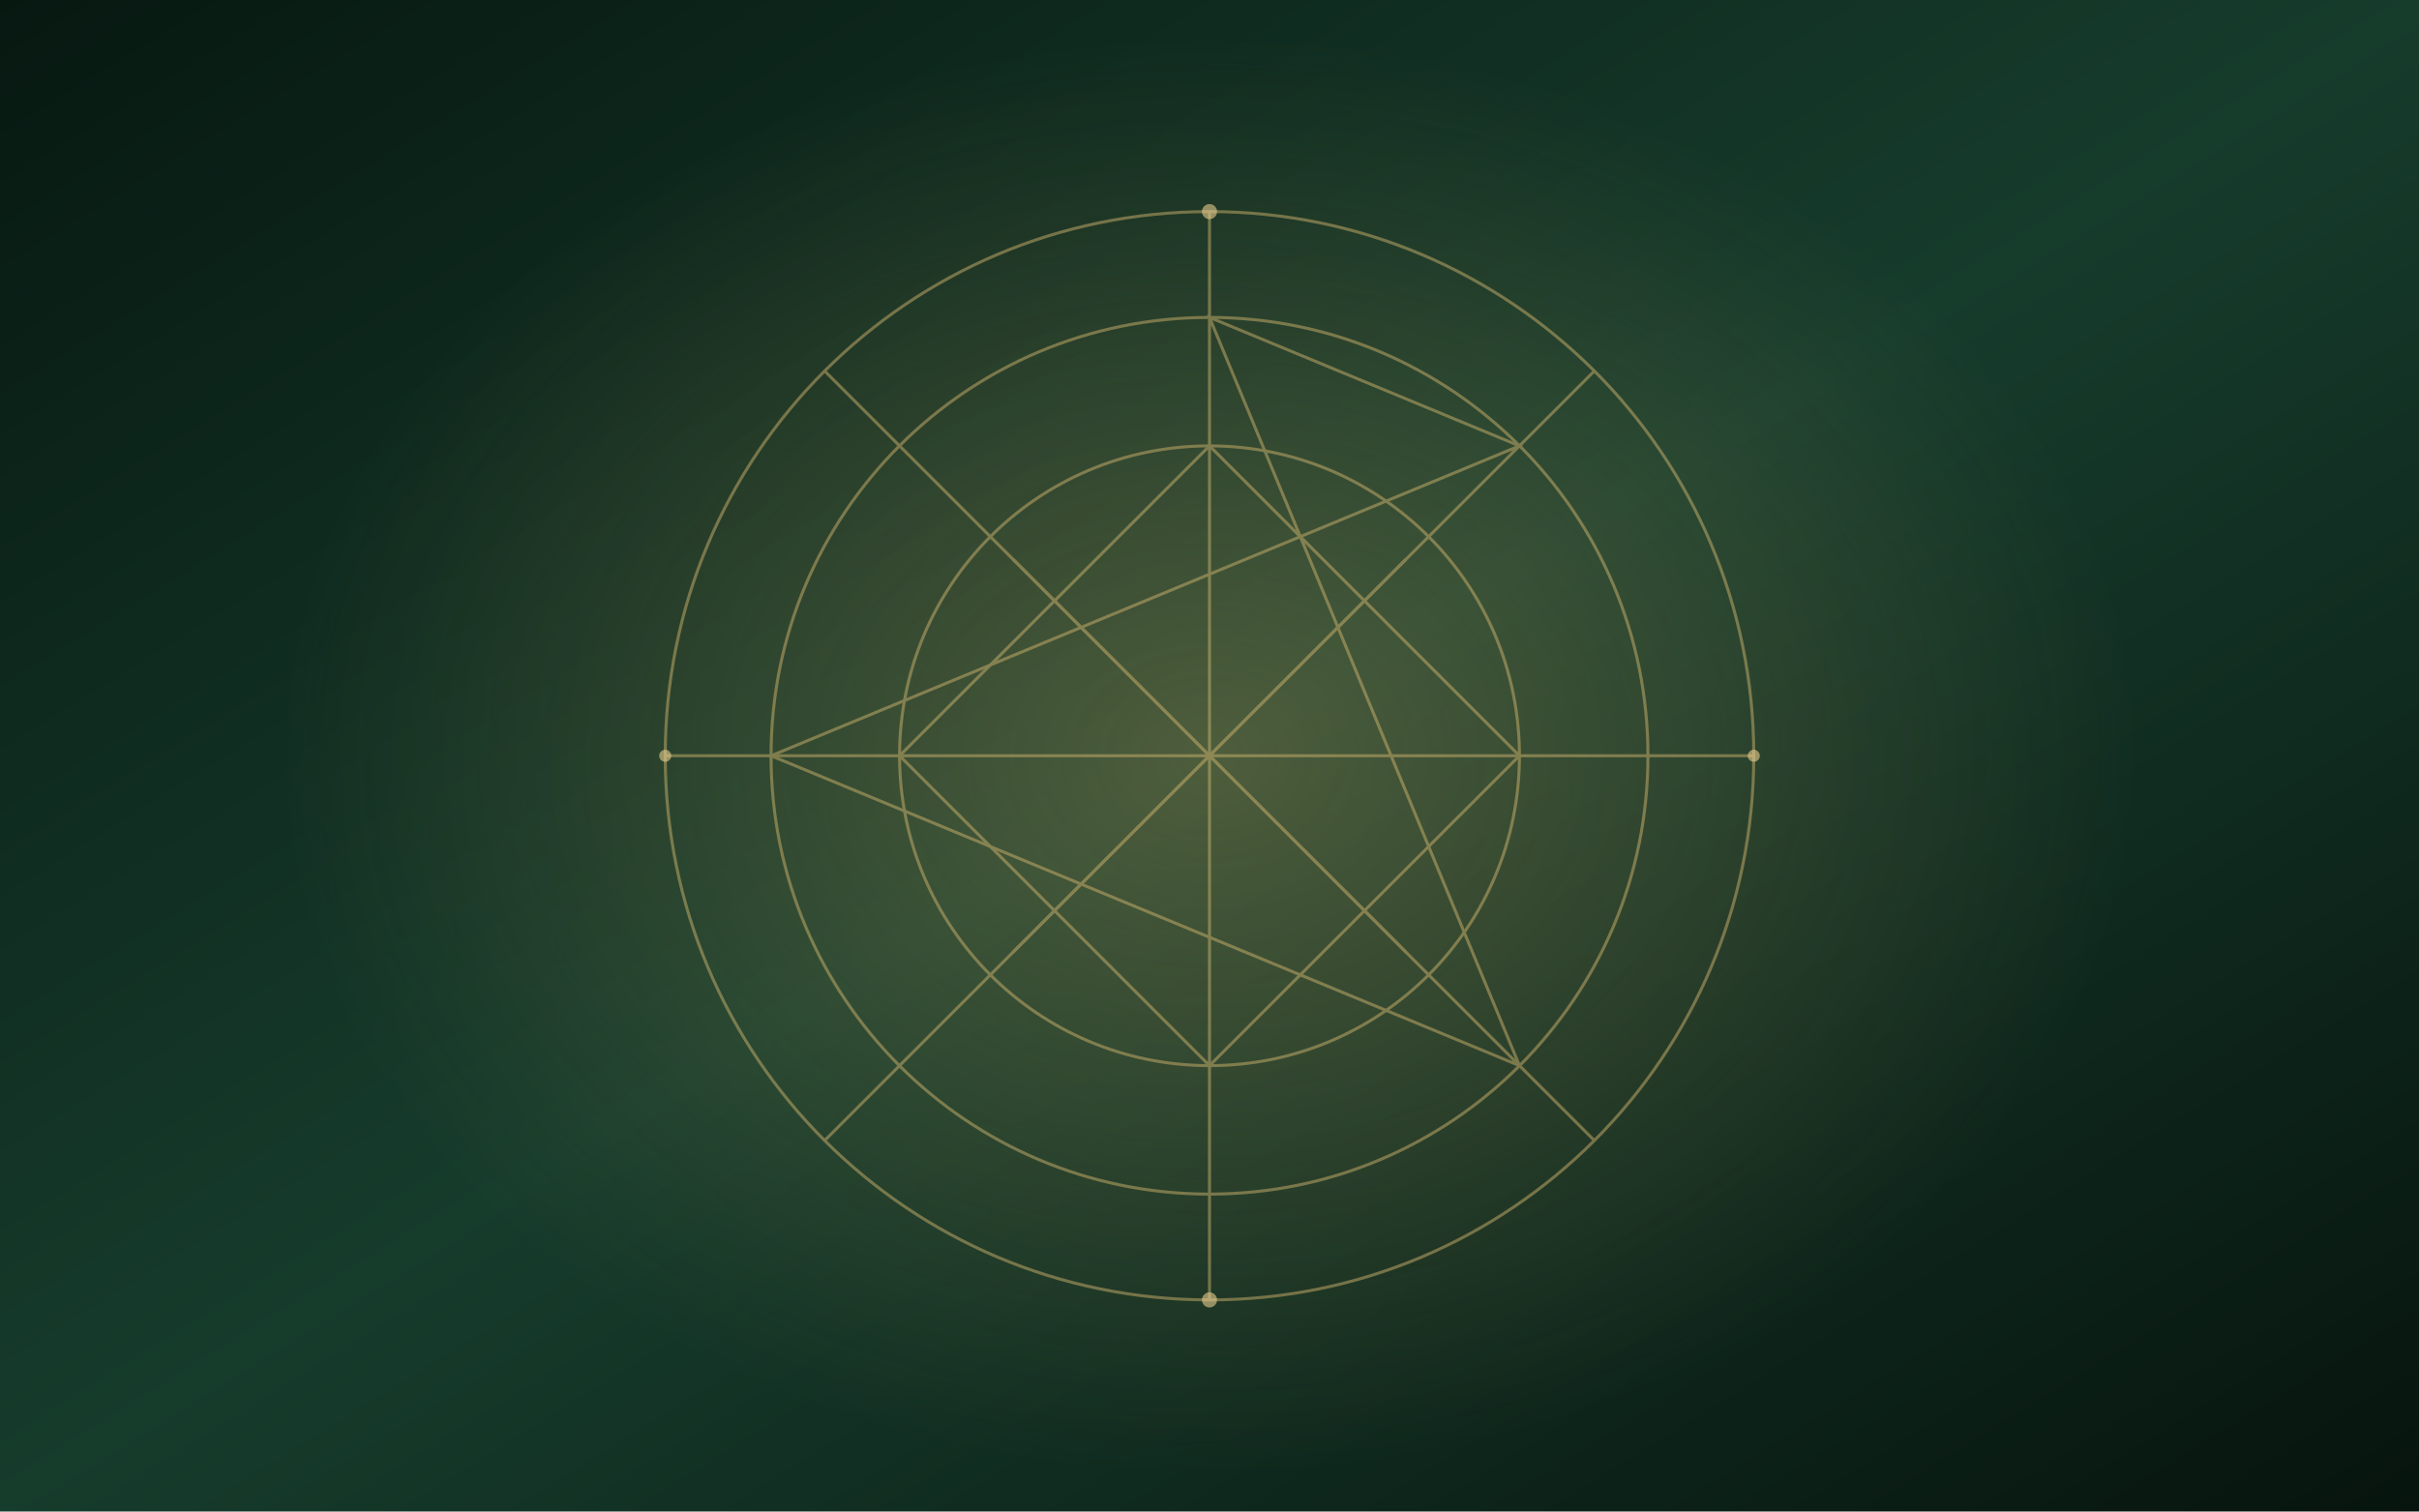
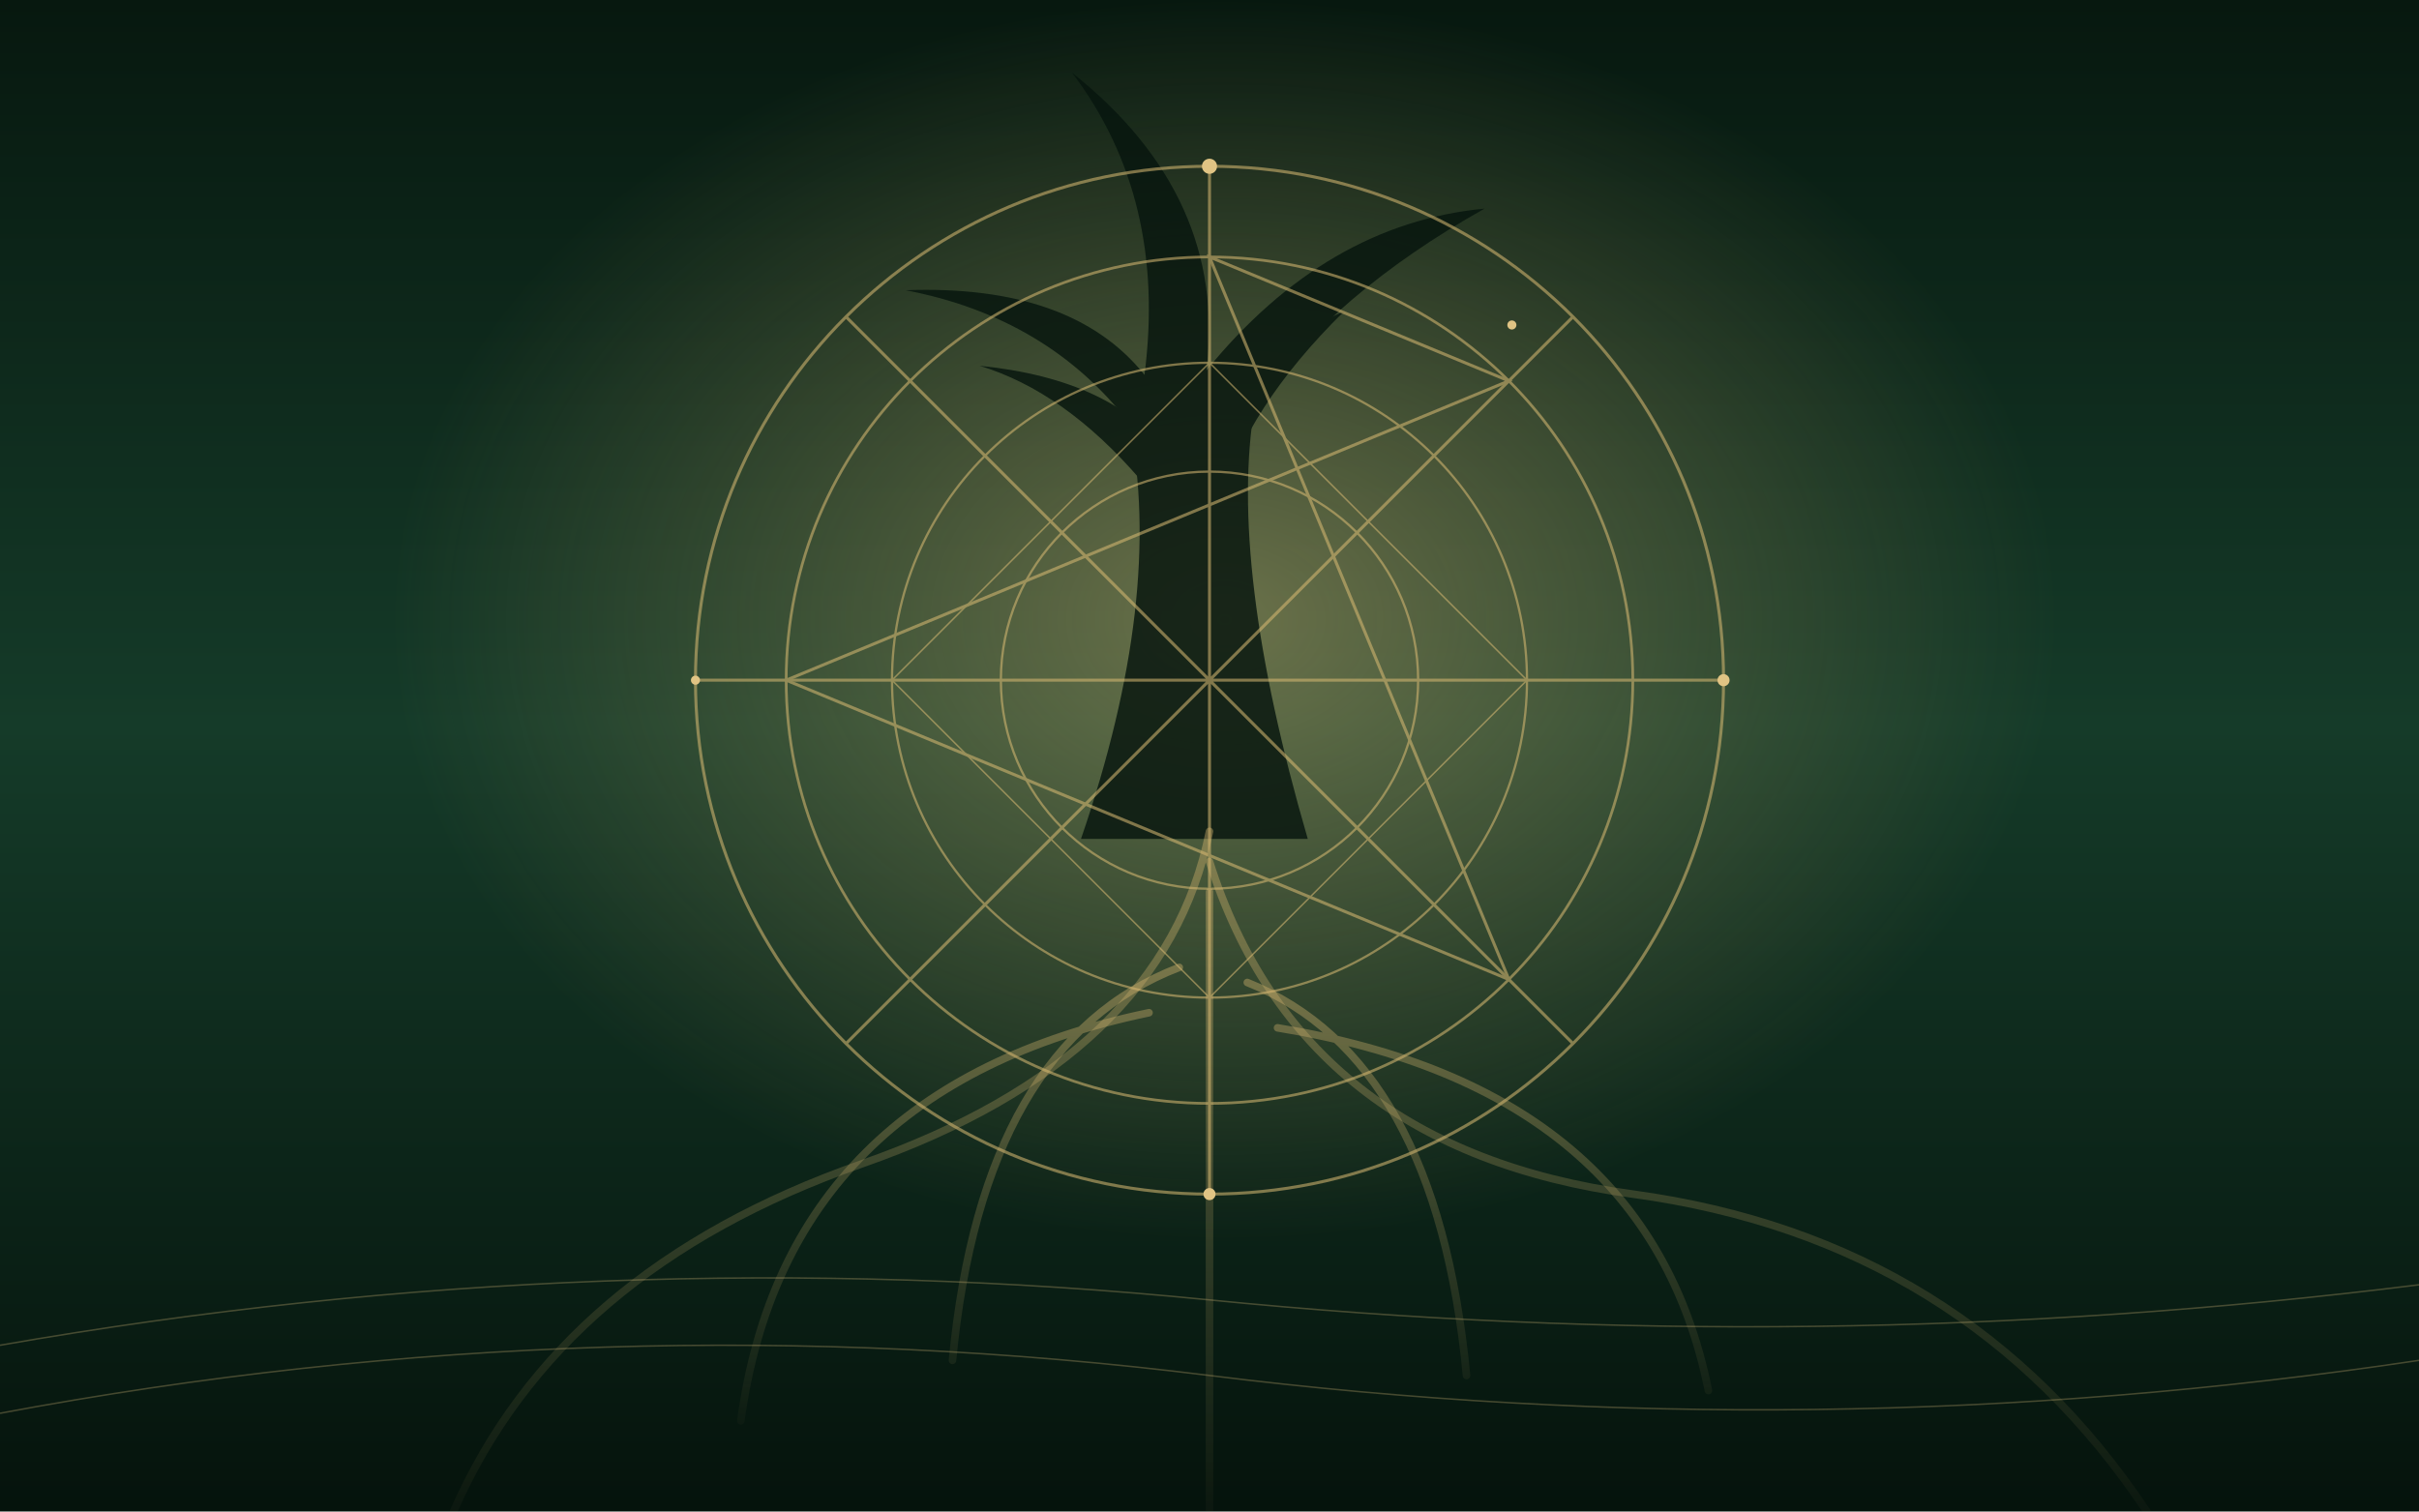
<svg xmlns="http://www.w3.org/2000/svg" viewBox="0 0 1600 1000">
  <defs>
-     <linearGradient id="b" x2="1" y2="1">
-       <stop stop-color="#071811" />
-       <stop offset=".5" stop-color="#163c2c" />
-       <stop offset="1" stop-color="#07140e" />
+     <linearGradient id="m" x2="0" y2="1">
+       <stop stop-color="#07180f" />
+       <stop offset=".48" stop-color="#153b29" />
+       <stop offset="1" stop-color="#05130c" />
    </linearGradient>
-     <radialGradient id="gl">
-       <stop stop-color="#c5a55f" stop-opacity=".32" />
-       <stop offset="1" stop-color="#c5a55f" stop-opacity="0" />
+     <radialGradient id="mglow">
+       <stop stop-color="#e4c47d" stop-opacity=".42" />
+       <stop offset="1" stop-color="#d4b16d" stop-opacity="0" />
    </radialGradient>
+     <linearGradient id="roots" x2="0" y2="1">
+       <stop stop-color="#d4b46e" stop-opacity=".42" />
+       <stop offset="1" stop-color="#d4b46e" stop-opacity=".03" />
+     </linearGradient>
  </defs>
-   <rect width="1600" height="1000" fill="url(#b)" />
-   <ellipse cx="800" cy="500" rx="610" ry="480" fill="url(#gl)" />
-   <g transform="translate(800 500)" fill="none" stroke="#d3b56e" stroke-width="2" opacity=".48">
-     <circle r="360" />
-     <circle r="290" />
-     <circle r="205" />
-     <path d="M0-360V360M-360 0H360M-255-255L255 255M255-255L-255 255M0-290L205 205-290 0 205-205Z" />
-     <path d="M0-205L205 0 0 205-205 0Z" />
-     <path d="M-130-130L130 130M130-130L-130 130" />
+   <rect width="1600" height="1000" fill="url(#m)" />
+   <ellipse cx="810" cy="410" rx="550" ry="410" fill="url(#mglow)" />
+   <g fill="#06150e" opacity=".82">
+     <path d="M715 555q55-160 32-275-54-70-148-88 110-4 158 56 15-117-48-200 103 82 89 197 79-97 184-107-100 56-152 130-18 105 35 287Z" />
+     <path d="M784 520q-3-110-30-203-50-58-106-75 89 9 125 59 44-64 116-95-65 64-82 127 18 94 43 187Z" />
  </g>
-   <g fill="#e4cb8d" opacity=".6">
-     <circle cx="800" cy="140" r="5" />
-     <circle cx="1160" cy="500" r="4" />
-     <circle cx="800" cy="860" r="5" />
-     <circle cx="440" cy="500" r="4" />
+   <g transform="translate(800 450)" fill="none" stroke="#d7b972" opacity=".56">
+     <circle r="340" stroke-width="2" />
+     <circle r="280" stroke-width="1.8" />
+     <circle r="210" stroke-width="1.5" />
+     <circle r="138" stroke-width="1.5" />
+     <path d="M0-340V340M-340 0H340M-240-240 240 240M240-240-240 240" stroke-width="2" />
+     <path d="M0-280 198 198-280 0 198-198Z" stroke-width="2" />
+     <path d="M0-210 210 0 0 210-210 0Z" />
+     <path d="M-148-148 148 148M148-148-148 148" stroke-width="1.2" />
+   </g>
+   <g fill="none" stroke="url(#roots)" stroke-width="5" stroke-linecap="round">
+     <path d="M800 550Q770 700 570 770T300 1000M800 570Q860 760 1080 790T1420 1000M800 590Q800 770 800 1000" />
+     <path d="M780 640Q650 690 630 900M825 650Q950 700 970 910M760 670Q520 720 490 940M845 680Q1090 720 1130 920" />
+   </g>
+   <g fill="#e0c484">
+     <circle cx="800" cy="110" r="5" />
+     <circle cx="1140" cy="450" r="4" />
+     <circle cx="800" cy="790" r="4" />
+     <circle cx="460" cy="450" r="3" />
+     <circle cx="1000" cy="215" r="3" />
+   </g>
+   <g fill="none" stroke="#d6b979" opacity=".3">
+     <path d="M0 890Q400 820 800 860T1600 850" />
+     <path d="M0 935Q400 860 800 910T1600 900" />
  </g>
</svg>
